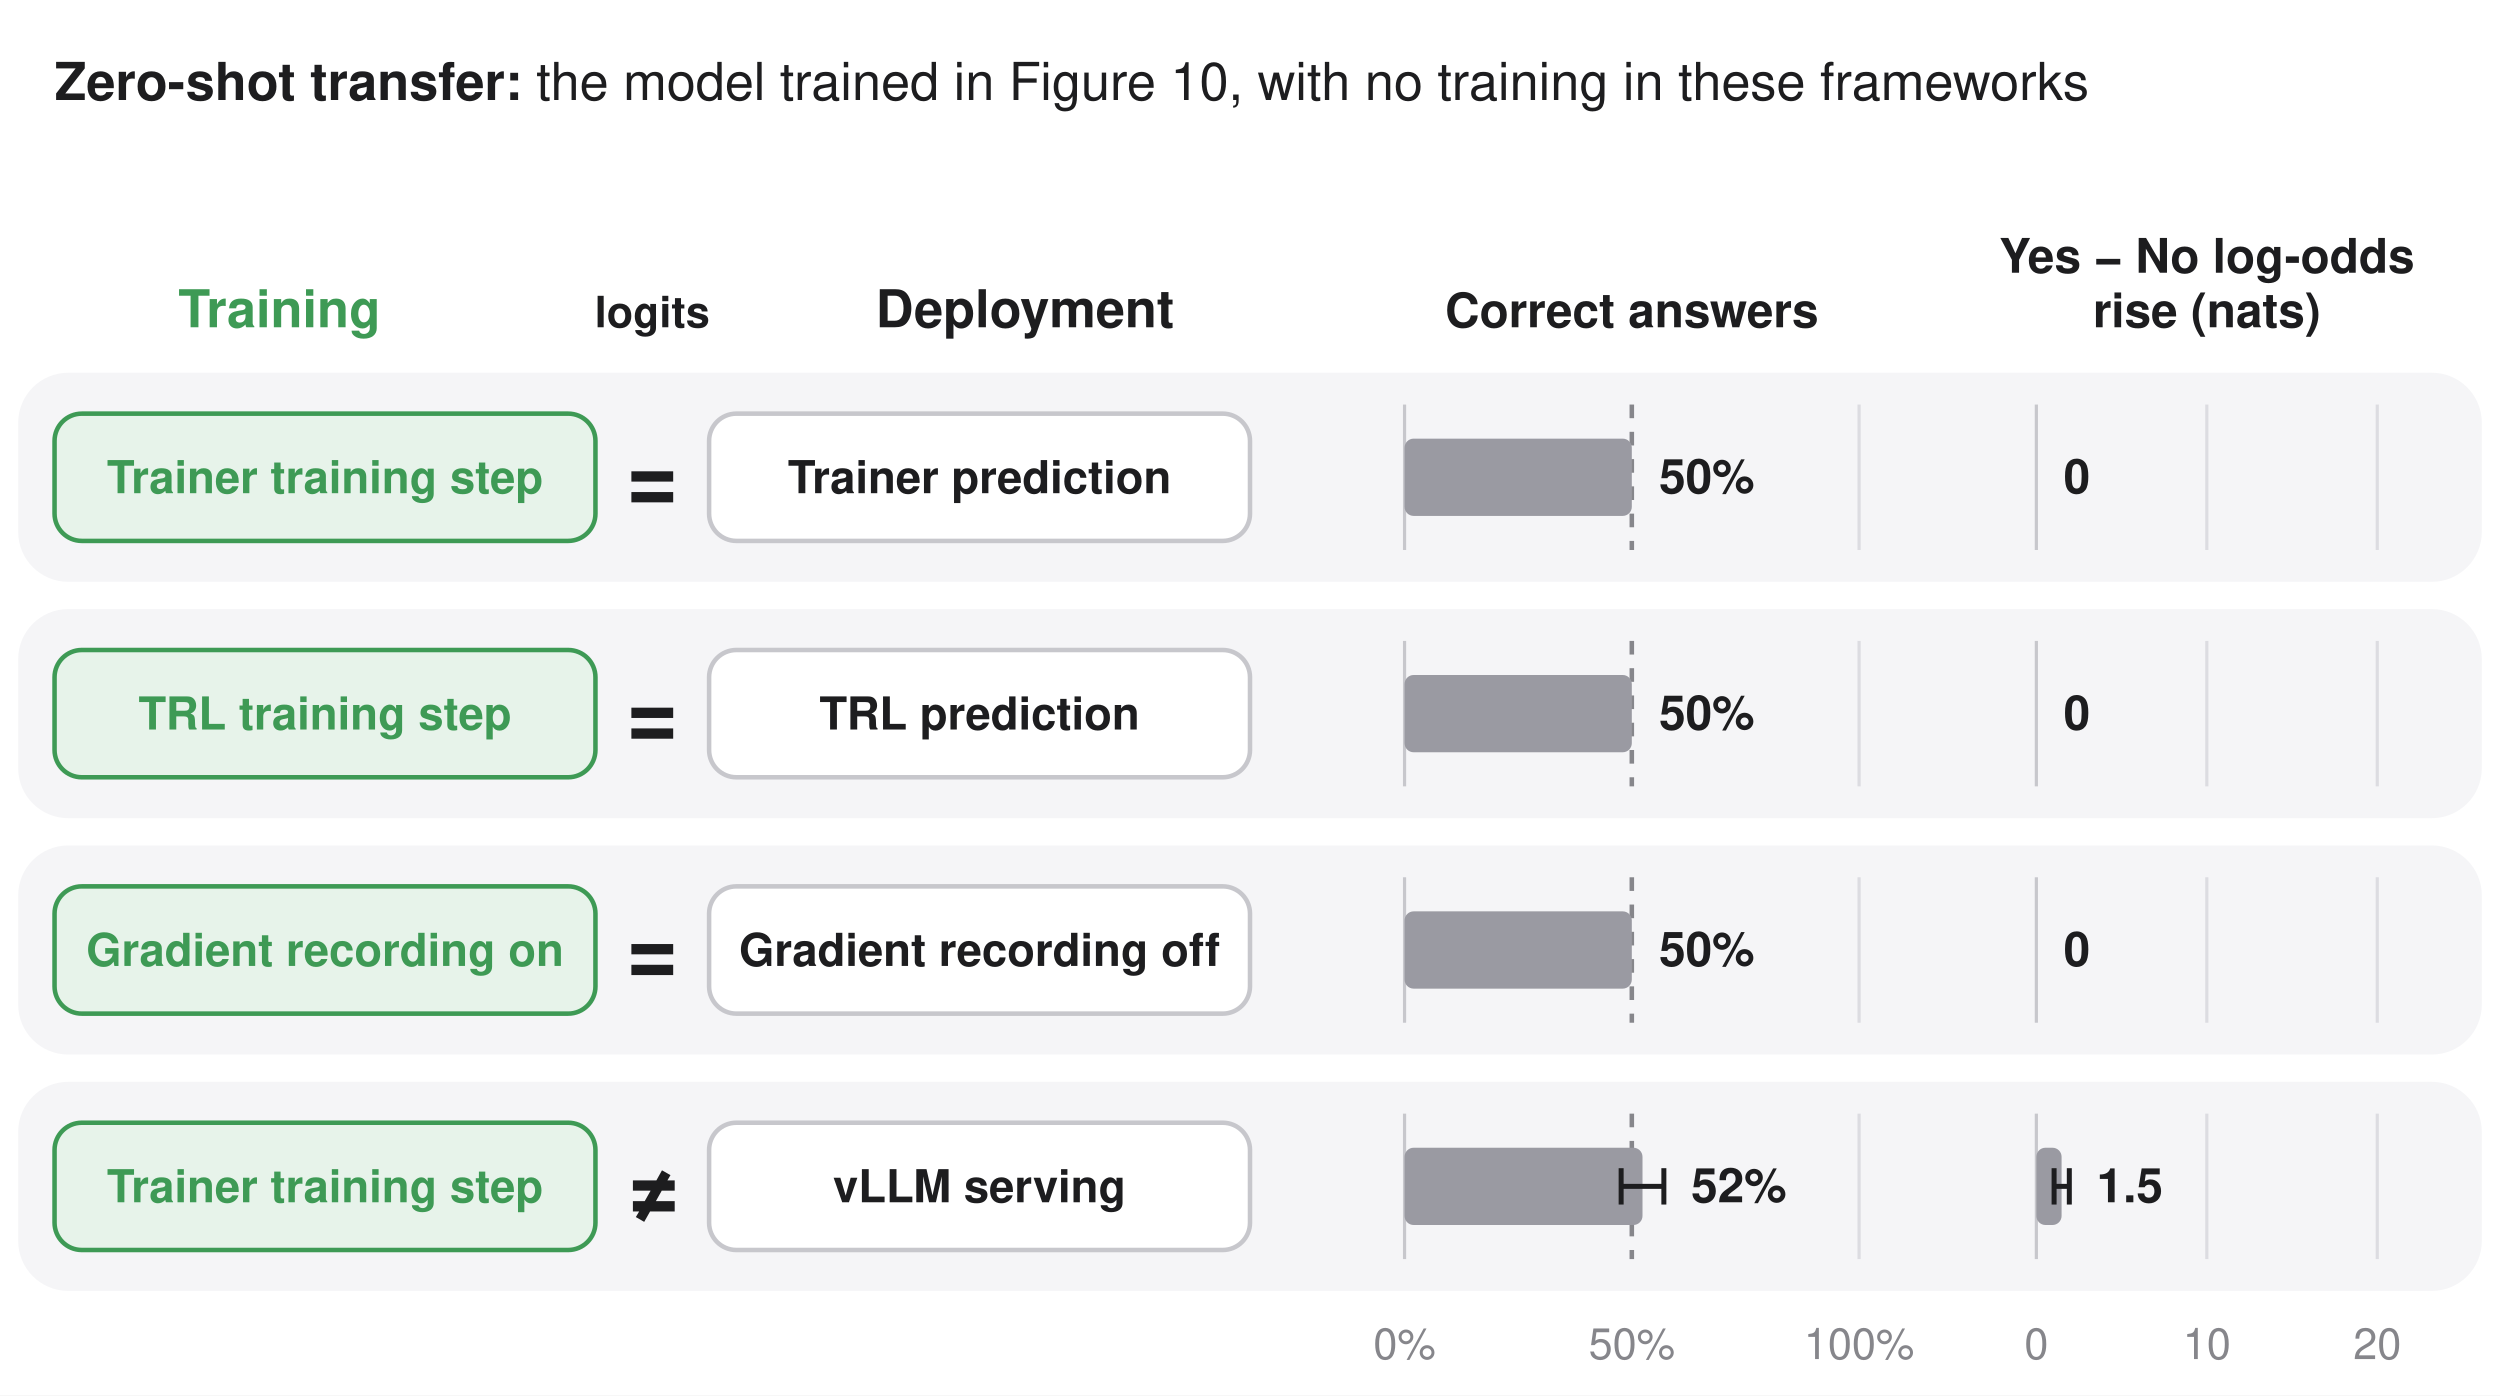
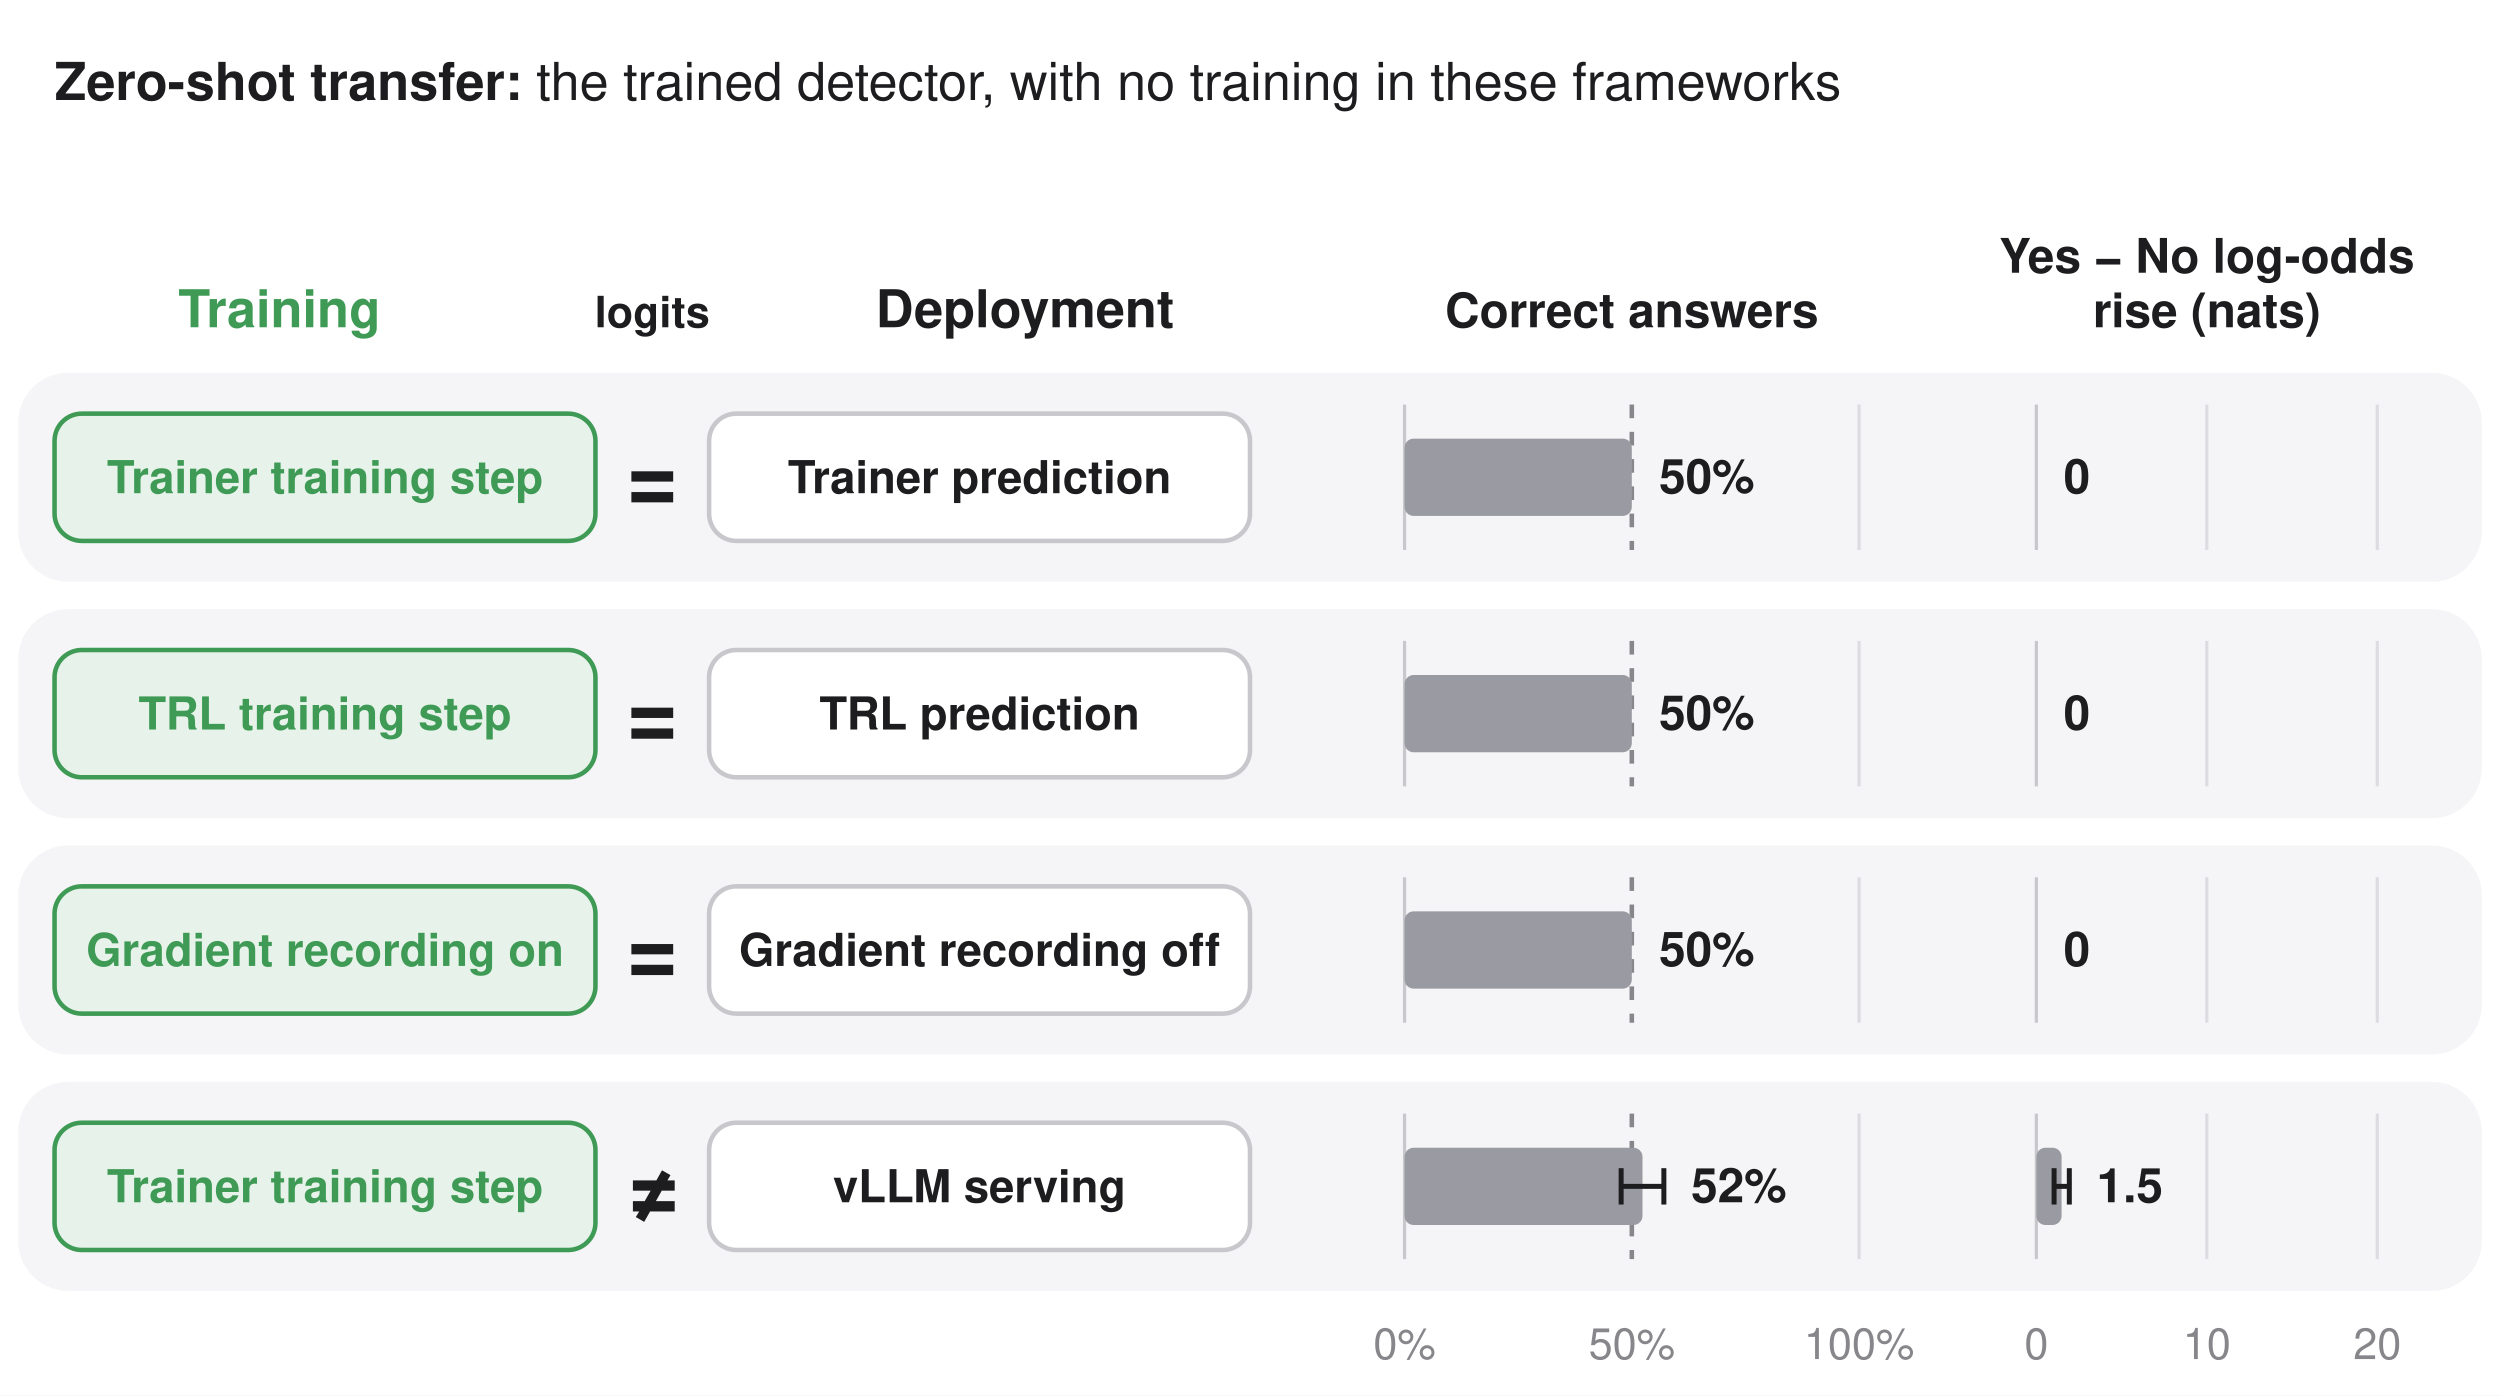
<svg xmlns="http://www.w3.org/2000/svg" width="1100" height="614" viewBox="0 0 1100 614">
  <defs>
    <filter id="shadow" x="-10%" y="-10%" width="120%" height="140%">
      <feGaussianBlur in="SourceAlpha" stdDeviation="7" />
      <feOffset dy="4" result="blur" />
      <feComponentTransfer>
        <feFuncA type="linear" slope="0.09" />
      </feComponentTransfer>
      <feMerge>
        <feMergeNode />
        <feMergeNode in="SourceGraphic" />
      </feMerge>
    </filter>
    <filter id="soft" x="-50%" y="-50%" width="200%" height="200%">
      <feGaussianBlur stdDeviation="6" />
    </filter>
  </defs>
  <rect width="100%" height="100%" fill="white" />
  <defs>
    <marker id="head-1D1D1F" viewBox="0 0 10 10" refX="8.5" refY="5" markerWidth="5.5" markerHeight="5.5" orient="auto">
      <path d="M0,0 L10,5 L0,10 z" fill="#1D1D1F" />
    </marker>
  </defs>
  <text x="24" y="44" font-family="Helvetica Neue, Helvetica, Arial, sans-serif" font-size="23" fill="#1D1D1F">
-     <tspan font-weight="700">Zero-shot transfer:</tspan> the model trained in Figure 10, with no training in these frameworks</text>
+     <tspan font-weight="700">Zero-shot transfer:</tspan> the trained detector, with no training in these frameworks</text>
  <text x="123.0" y="144.0" font-family="Helvetica Neue, Helvetica, Arial, sans-serif" font-size="23" font-weight="700" fill="#3E9A55" text-anchor="middle">Training</text>
  <text x="451.0" y="144.0" font-family="Helvetica Neue, Helvetica, Arial, sans-serif" font-size="23" font-weight="700" fill="#1D1D1F" text-anchor="middle">Deployment</text>
  <text x="287.0" y="144.0" font-family="Helvetica Neue, Helvetica, Arial, sans-serif" font-size="19" font-weight="700" fill="#1D1D1F" text-anchor="middle">logits</text>
  <text x="718.0" y="144.0" font-family="Helvetica Neue, Helvetica, Arial, sans-serif" font-size="21" font-weight="700" fill="#1D1D1F" text-anchor="middle">Correct answers</text>
  <text x="971.0" y="120.0" font-family="Helvetica Neue, Helvetica, Arial, sans-serif" font-size="21" font-weight="700" fill="#1D1D1F" text-anchor="middle">Yes − No log-odds</text>
  <text x="971.0" y="144.0" font-family="Helvetica Neue, Helvetica, Arial, sans-serif" font-size="21" font-weight="700" fill="#1D1D1F" text-anchor="middle">rise (nats)</text>
  <rect x="8" y="164" width="1084" height="92" rx="22" fill="#F5F5F7" />
  <rect x="24.0" y="182.0" width="238.0" height="56.0" rx="12" fill="#E7F3EA" stroke="#3E9A55" stroke-width="2" />
  <text x="143.0" y="217.0" font-family="Helvetica Neue, Helvetica, Arial, sans-serif" font-size="20" font-weight="700" fill="#3E9A55" text-anchor="middle">Trainer training step</text>
  <rect x="312.0" y="182.0" width="238.0" height="56.0" rx="12" fill="white" stroke="#C7C7CC" stroke-width="2" />
  <text x="431.0" y="217.0" font-family="Helvetica Neue, Helvetica, Arial, sans-serif" font-size="20" font-weight="700" fill="#1D1D1F" text-anchor="middle">Trainer prediction</text>
  <text x="287.0" y="223.0" font-family="Helvetica Neue, Helvetica, Arial, sans-serif" font-size="38" font-weight="700" fill="#1D1D1F" text-anchor="middle">=</text>
  <line x1="618.0" y1="178" x2="618.0" y2="242" stroke="#C7C7CC" stroke-width="1.4" />
  <line x1="718.0" y1="178" x2="718.0" y2="242" stroke="#86868B" stroke-width="2" stroke-dasharray="6 6" />
  <line x1="818.0" y1="178" x2="818.0" y2="242" stroke="#DCDCE1" stroke-width="1.4" />
  <rect x="618" y="193.0" width="100.0" height="34" rx="4" fill="#9A9AA2" />
  <text x="730.0" y="217.0" font-family="Helvetica Neue, Helvetica, Arial, sans-serif" font-size="21" font-weight="700" fill="#1D1D1F" text-anchor="start">50%</text>
  <line x1="896.0" y1="178" x2="896.0" y2="242" stroke="#C7C7CC" stroke-width="1.4" />
  <line x1="971.0" y1="178" x2="971.0" y2="242" stroke="#DCDCE1" stroke-width="1.4" />
  <line x1="1046.0" y1="178" x2="1046.0" y2="242" stroke="#DCDCE1" stroke-width="1.4" />
  <text x="908.0" y="217.0" font-family="Helvetica Neue, Helvetica, Arial, sans-serif" font-size="21" font-weight="700" fill="#1D1D1F" text-anchor="start">0</text>
  <rect x="8" y="268" width="1084" height="92" rx="22" fill="#F5F5F7" />
  <rect x="24.0" y="286.0" width="238.0" height="56.0" rx="12" fill="#E7F3EA" stroke="#3E9A55" stroke-width="2" />
  <text x="143.0" y="321.0" font-family="Helvetica Neue, Helvetica, Arial, sans-serif" font-size="20" font-weight="700" fill="#3E9A55" text-anchor="middle">TRL training step</text>
  <rect x="312.0" y="286.0" width="238.0" height="56.0" rx="12" fill="white" stroke="#C7C7CC" stroke-width="2" />
  <text x="431.0" y="321.0" font-family="Helvetica Neue, Helvetica, Arial, sans-serif" font-size="20" font-weight="700" fill="#1D1D1F" text-anchor="middle">TRL prediction</text>
  <text x="287.0" y="327.0" font-family="Helvetica Neue, Helvetica, Arial, sans-serif" font-size="38" font-weight="700" fill="#1D1D1F" text-anchor="middle">=</text>
  <line x1="618.0" y1="282" x2="618.0" y2="346" stroke="#C7C7CC" stroke-width="1.4" />
  <line x1="718.0" y1="282" x2="718.0" y2="346" stroke="#86868B" stroke-width="2" stroke-dasharray="6 6" />
  <line x1="818.0" y1="282" x2="818.0" y2="346" stroke="#DCDCE1" stroke-width="1.4" />
  <rect x="618" y="297.0" width="100.0" height="34" rx="4" fill="#9A9AA2" />
  <text x="730.0" y="321.0" font-family="Helvetica Neue, Helvetica, Arial, sans-serif" font-size="21" font-weight="700" fill="#1D1D1F" text-anchor="start">50%</text>
  <line x1="896.0" y1="282" x2="896.0" y2="346" stroke="#C7C7CC" stroke-width="1.4" />
  <line x1="971.0" y1="282" x2="971.0" y2="346" stroke="#DCDCE1" stroke-width="1.4" />
  <line x1="1046.0" y1="282" x2="1046.0" y2="346" stroke="#DCDCE1" stroke-width="1.4" />
  <text x="908.0" y="321.0" font-family="Helvetica Neue, Helvetica, Arial, sans-serif" font-size="21" font-weight="700" fill="#1D1D1F" text-anchor="start">0</text>
  <rect x="8" y="372" width="1084" height="92" rx="22" fill="#F5F5F7" />
  <rect x="24.0" y="390.0" width="238.0" height="56.0" rx="12" fill="#E7F3EA" stroke="#3E9A55" stroke-width="2" />
  <text x="143.0" y="425.0" font-family="Helvetica Neue, Helvetica, Arial, sans-serif" font-size="20" font-weight="700" fill="#3E9A55" text-anchor="middle">Gradient recording on</text>
  <rect x="312.0" y="390.0" width="238.0" height="56.0" rx="12" fill="white" stroke="#C7C7CC" stroke-width="2" />
  <text x="431.0" y="425.0" font-family="Helvetica Neue, Helvetica, Arial, sans-serif" font-size="20" font-weight="700" fill="#1D1D1F" text-anchor="middle">Gradient recording off</text>
  <text x="287.0" y="431.0" font-family="Helvetica Neue, Helvetica, Arial, sans-serif" font-size="38" font-weight="700" fill="#1D1D1F" text-anchor="middle">=</text>
  <line x1="618.0" y1="386" x2="618.0" y2="450" stroke="#C7C7CC" stroke-width="1.4" />
  <line x1="718.0" y1="386" x2="718.0" y2="450" stroke="#86868B" stroke-width="2" stroke-dasharray="6 6" />
  <line x1="818.0" y1="386" x2="818.0" y2="450" stroke="#DCDCE1" stroke-width="1.4" />
  <rect x="618" y="401.0" width="100.0" height="34" rx="4" fill="#9A9AA2" />
  <text x="730.0" y="425.0" font-family="Helvetica Neue, Helvetica, Arial, sans-serif" font-size="21" font-weight="700" fill="#1D1D1F" text-anchor="start">50%</text>
  <line x1="896.0" y1="386" x2="896.0" y2="450" stroke="#C7C7CC" stroke-width="1.4" />
  <line x1="971.0" y1="386" x2="971.0" y2="450" stroke="#DCDCE1" stroke-width="1.4" />
  <line x1="1046.0" y1="386" x2="1046.0" y2="450" stroke="#DCDCE1" stroke-width="1.4" />
  <text x="908.0" y="425.0" font-family="Helvetica Neue, Helvetica, Arial, sans-serif" font-size="21" font-weight="700" fill="#1D1D1F" text-anchor="start">0</text>
  <rect x="8" y="476" width="1084" height="92" rx="22" fill="#F5F5F7" />
  <rect x="24.0" y="494.0" width="238.0" height="56.0" rx="12" fill="#E7F3EA" stroke="#3E9A55" stroke-width="2" />
  <text x="143.0" y="529.0" font-family="Helvetica Neue, Helvetica, Arial, sans-serif" font-size="20" font-weight="700" fill="#3E9A55" text-anchor="middle">Trainer training step</text>
  <rect x="312.0" y="494.0" width="238.0" height="56.0" rx="12" fill="white" stroke="#C7C7CC" stroke-width="2" />
  <text x="431.0" y="529.0" font-family="Helvetica Neue, Helvetica, Arial, sans-serif" font-size="20" font-weight="700" fill="#1D1D1F" text-anchor="middle">vLLM serving</text>
  <text x="287.0" y="535.0" font-family="Helvetica Neue, Helvetica, Arial, sans-serif" font-size="38" font-weight="700" fill="#1D1D1F" text-anchor="middle">≠</text>
  <line x1="618.0" y1="490" x2="618.0" y2="554" stroke="#C7C7CC" stroke-width="1.4" />
  <line x1="718.0" y1="490" x2="718.0" y2="554" stroke="#86868B" stroke-width="2" stroke-dasharray="6 6" />
  <line x1="818.0" y1="490" x2="818.0" y2="554" stroke="#DCDCE1" stroke-width="1.4" />
  <rect x="618" y="505.0" width="104.7" height="34" rx="4" fill="#9A9AA2" />
  <path d="M713.3 522.0H732.1M713.3 514.0V530.0M732.1 514.0V530.0" stroke="#1D1D1F" stroke-width="2.2" fill="none" />
  <text x="744.1" y="529.0" font-family="Helvetica Neue, Helvetica, Arial, sans-serif" font-size="21" font-weight="700" fill="#1D1D1F" text-anchor="start">52%</text>
  <line x1="896.0" y1="490" x2="896.0" y2="554" stroke="#C7C7CC" stroke-width="1.4" />
  <line x1="971.0" y1="490" x2="971.0" y2="554" stroke="#DCDCE1" stroke-width="1.4" />
  <line x1="1046.0" y1="490" x2="1046.0" y2="554" stroke="#DCDCE1" stroke-width="1.4" />
  <rect x="896" y="505.0" width="11.1" height="34" rx="4" fill="#9A9AA2" />
  <path d="M903.8 522.0H910.5M903.8 514.0V530.0M910.5 514.0V530.0" stroke="#1D1D1F" stroke-width="2.2" fill="none" />
  <text x="922.5" y="529.0" font-family="Helvetica Neue, Helvetica, Arial, sans-serif" font-size="21" font-weight="700" fill="#1D1D1F" text-anchor="start">1.5</text>
  <text x="618.0" y="598.0" font-family="Helvetica Neue, Helvetica, Arial, sans-serif" font-size="19" font-weight="400" fill="#86868B" text-anchor="middle">0%</text>
  <text x="718.0" y="598.0" font-family="Helvetica Neue, Helvetica, Arial, sans-serif" font-size="19" font-weight="400" fill="#86868B" text-anchor="middle">50%</text>
  <text x="818.0" y="598.0" font-family="Helvetica Neue, Helvetica, Arial, sans-serif" font-size="19" font-weight="400" fill="#86868B" text-anchor="middle">100%</text>
  <text x="896.0" y="598.0" font-family="Helvetica Neue, Helvetica, Arial, sans-serif" font-size="19" font-weight="400" fill="#86868B" text-anchor="middle">0</text>
  <text x="971.0" y="598.0" font-family="Helvetica Neue, Helvetica, Arial, sans-serif" font-size="19" font-weight="400" fill="#86868B" text-anchor="middle">10</text>
  <text x="1046.0" y="598.0" font-family="Helvetica Neue, Helvetica, Arial, sans-serif" font-size="19" font-weight="400" fill="#86868B" text-anchor="middle">20</text>
</svg>
